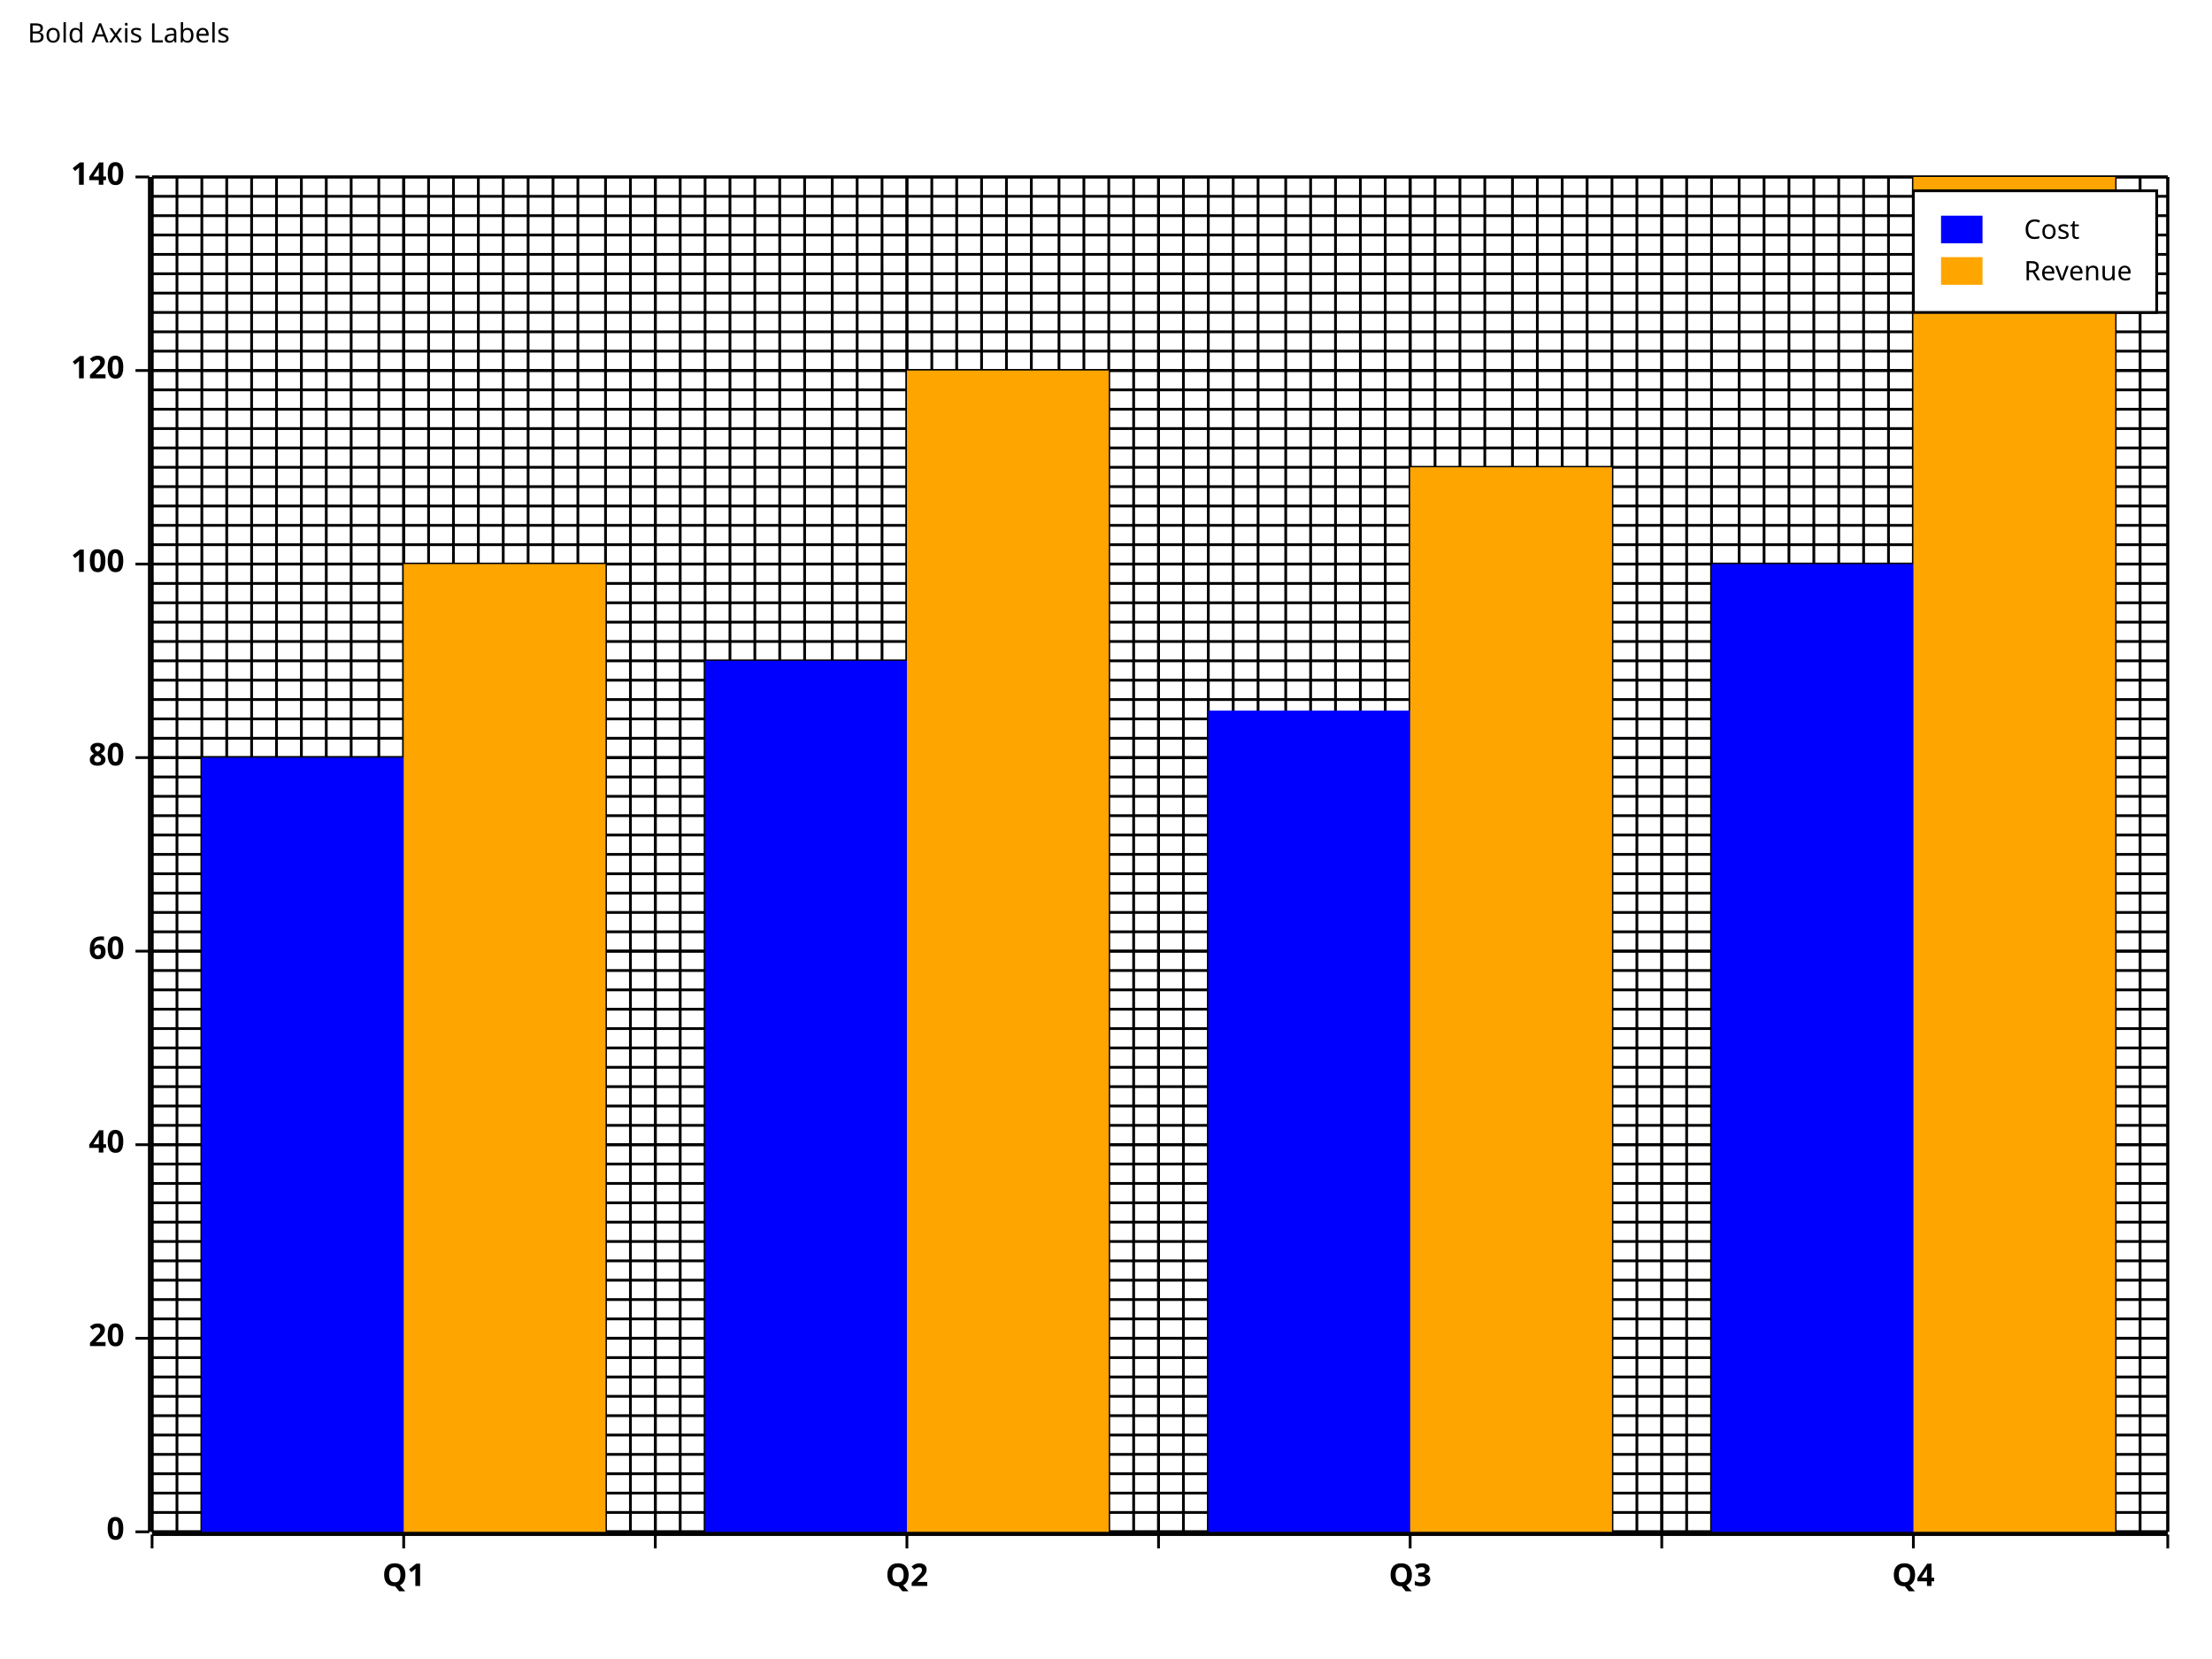
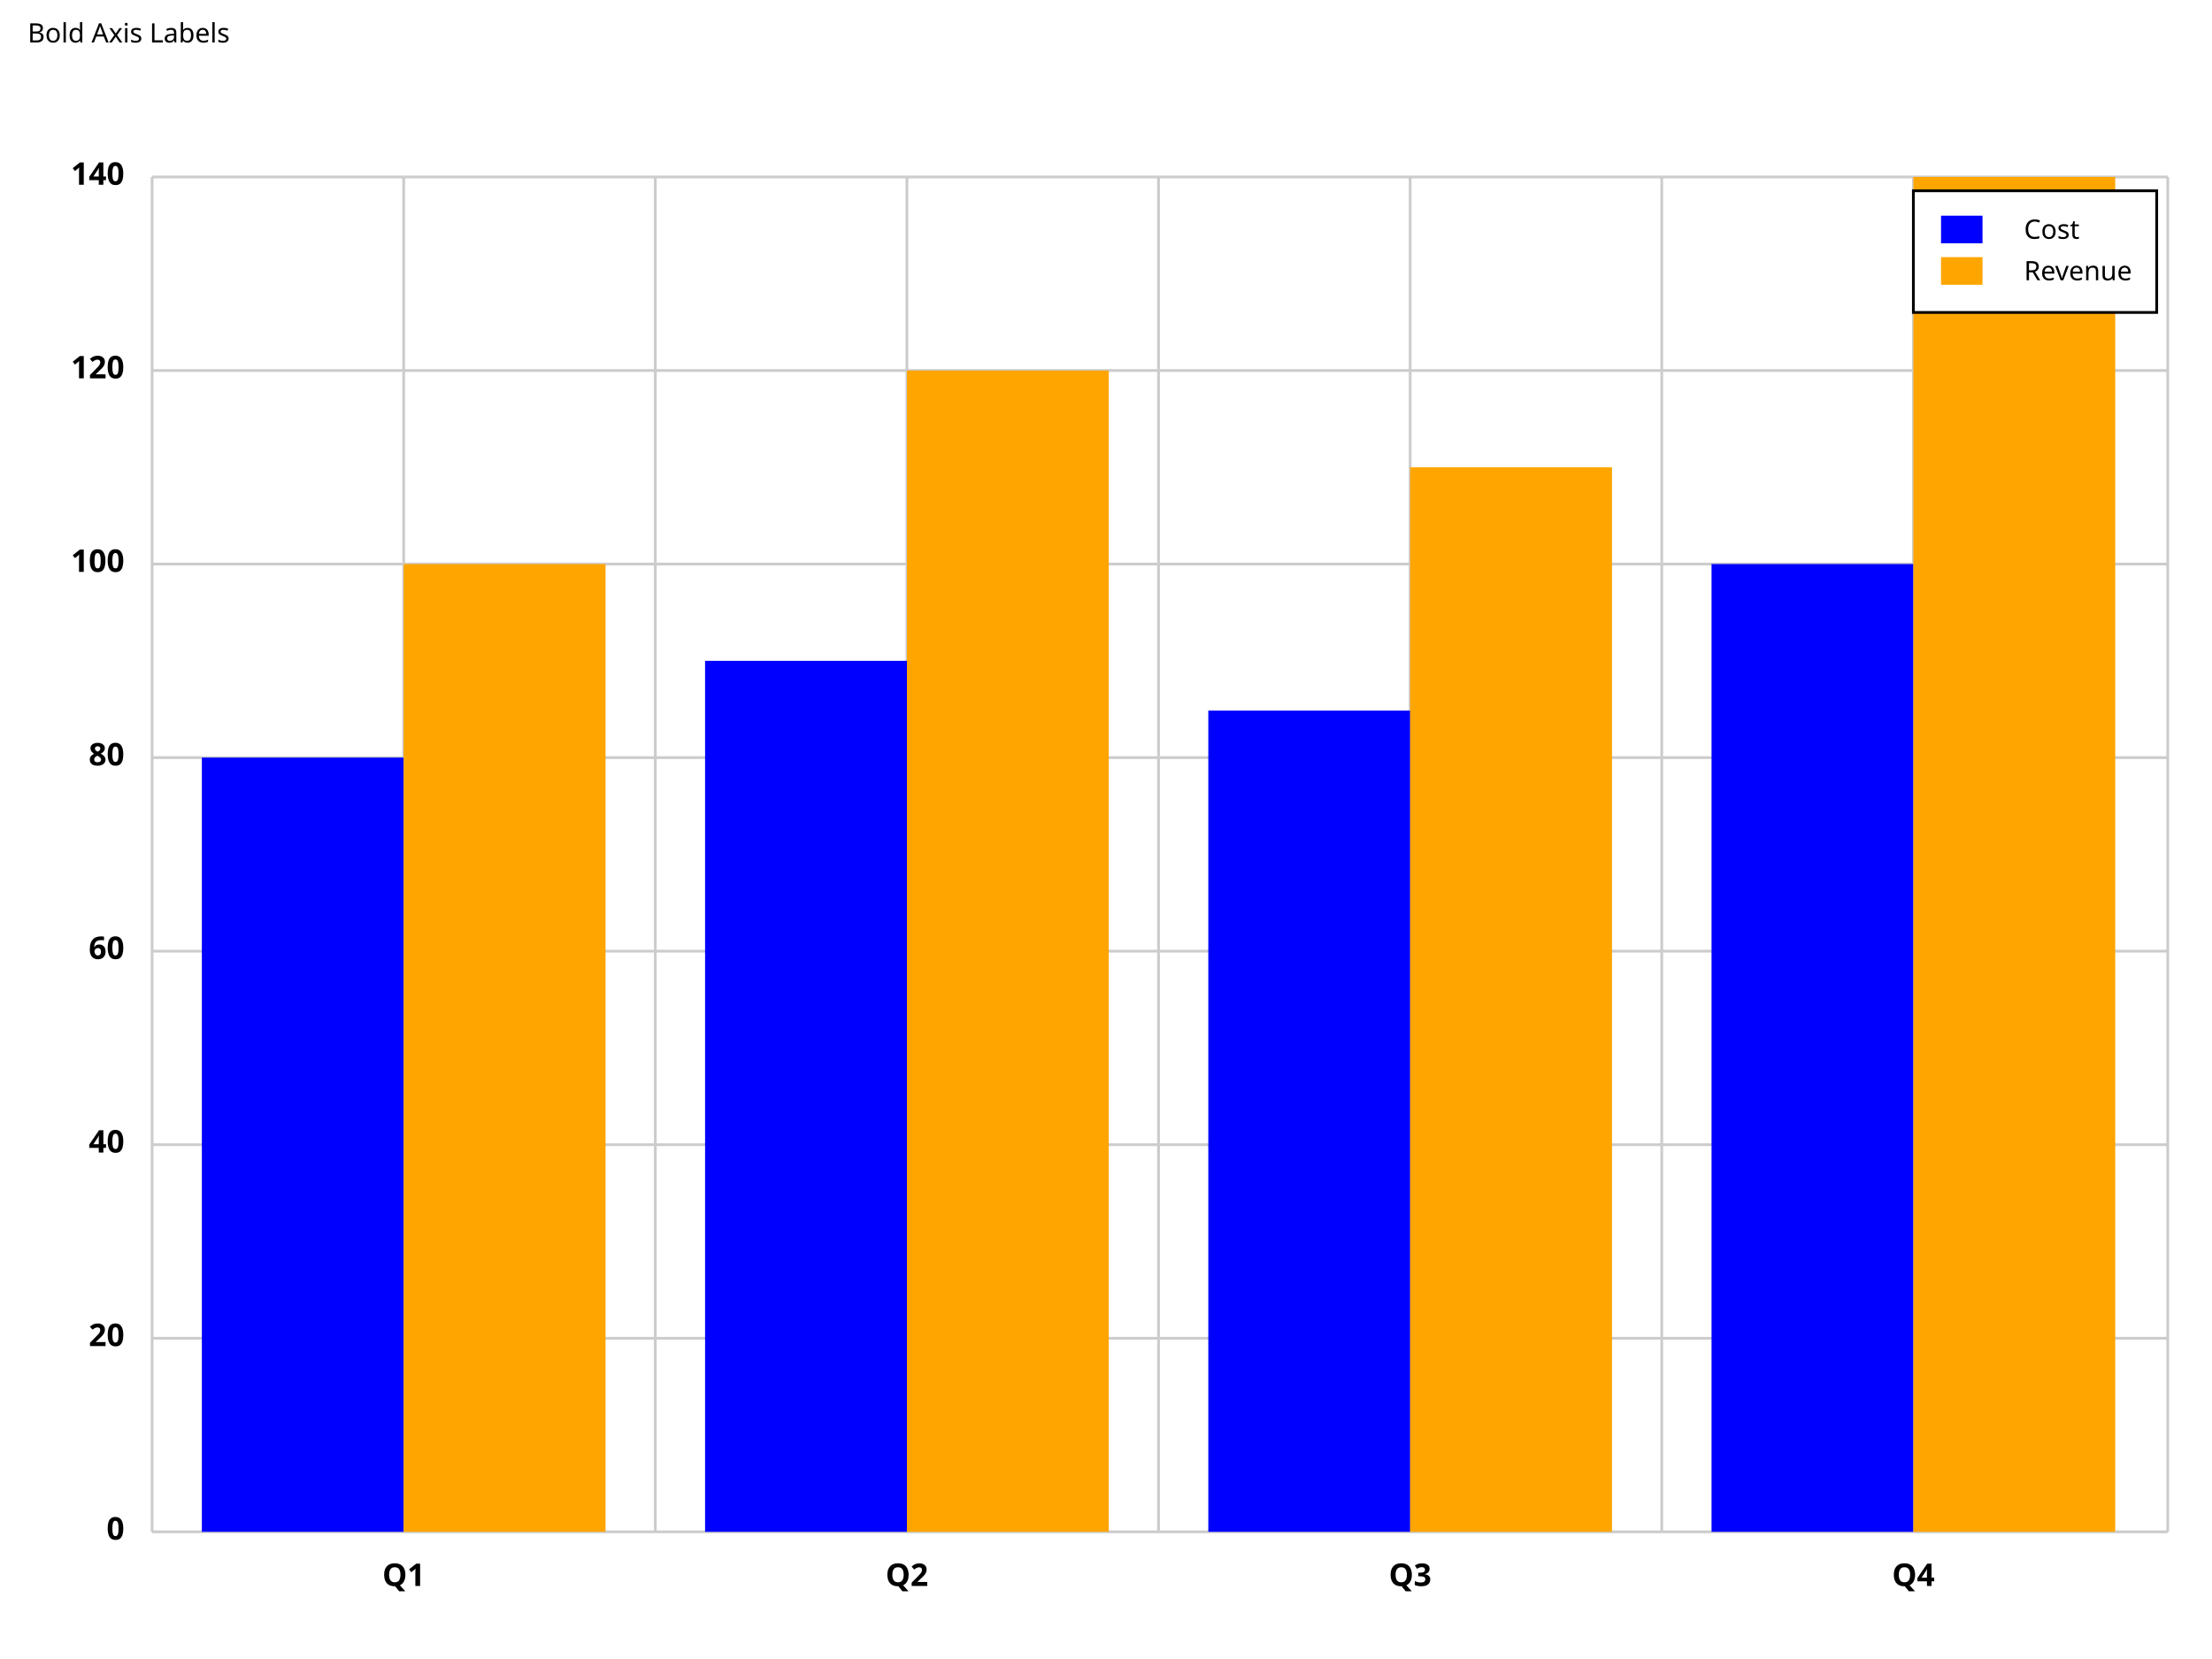
<svg xmlns="http://www.w3.org/2000/svg" width="800" height="600" viewBox="0 0 800 600">
  <rect x="0" y="0" width="800" height="600" opacity="1" fill="#FFFFFF" stroke="none" />
  <text x="10" y="8" dy="0.76em" text-anchor="start" font-family="sans-serif" font-size="9.677" opacity="1" fill="#000000">
Bold Axis Labels
</text>
  <text x="400" y="47" dy="0.76em" text-anchor="middle" font-family="sans-serif" font-size="12.097" opacity="1" fill="#000000">

</text>
-   <line opacity="1" stroke="#000000" stroke-width="1" x1="55" y1="554" x2="55" y2="64" />
-   <line opacity="1" stroke="#000000" stroke-width="1" x1="64" y1="554" x2="64" y2="64" />
-   <line opacity="1" stroke="#000000" stroke-width="1" x1="73" y1="554" x2="73" y2="64" />
-   <line opacity="1" stroke="#000000" stroke-width="1" x1="82" y1="554" x2="82" y2="64" />
-   <line opacity="1" stroke="#000000" stroke-width="1" x1="91" y1="554" x2="91" y2="64" />
-   <line opacity="1" stroke="#000000" stroke-width="1" x1="100" y1="554" x2="100" y2="64" />
-   <line opacity="1" stroke="#000000" stroke-width="1" x1="109" y1="554" x2="109" y2="64" />
-   <line opacity="1" stroke="#000000" stroke-width="1" x1="118" y1="554" x2="118" y2="64" />
-   <line opacity="1" stroke="#000000" stroke-width="1" x1="127" y1="554" x2="127" y2="64" />
-   <line opacity="1" stroke="#000000" stroke-width="1" x1="137" y1="554" x2="137" y2="64" />
-   <line opacity="1" stroke="#000000" stroke-width="1" x1="146" y1="554" x2="146" y2="64" />
-   <line opacity="1" stroke="#000000" stroke-width="1" x1="155" y1="554" x2="155" y2="64" />
-   <line opacity="1" stroke="#000000" stroke-width="1" x1="164" y1="554" x2="164" y2="64" />
-   <line opacity="1" stroke="#000000" stroke-width="1" x1="173" y1="554" x2="173" y2="64" />
-   <line opacity="1" stroke="#000000" stroke-width="1" x1="182" y1="554" x2="182" y2="64" />
-   <line opacity="1" stroke="#000000" stroke-width="1" x1="191" y1="554" x2="191" y2="64" />
-   <line opacity="1" stroke="#000000" stroke-width="1" x1="200" y1="554" x2="200" y2="64" />
-   <line opacity="1" stroke="#000000" stroke-width="1" x1="209" y1="554" x2="209" y2="64" />
-   <line opacity="1" stroke="#000000" stroke-width="1" x1="219" y1="554" x2="219" y2="64" />
-   <line opacity="1" stroke="#000000" stroke-width="1" x1="228" y1="554" x2="228" y2="64" />
-   <line opacity="1" stroke="#000000" stroke-width="1" x1="237" y1="554" x2="237" y2="64" />
-   <line opacity="1" stroke="#000000" stroke-width="1" x1="246" y1="554" x2="246" y2="64" />
-   <line opacity="1" stroke="#000000" stroke-width="1" x1="255" y1="554" x2="255" y2="64" />
-   <line opacity="1" stroke="#000000" stroke-width="1" x1="264" y1="554" x2="264" y2="64" />
-   <line opacity="1" stroke="#000000" stroke-width="1" x1="273" y1="554" x2="273" y2="64" />
-   <line opacity="1" stroke="#000000" stroke-width="1" x1="282" y1="554" x2="282" y2="64" />
-   <line opacity="1" stroke="#000000" stroke-width="1" x1="291" y1="554" x2="291" y2="64" />
-   <line opacity="1" stroke="#000000" stroke-width="1" x1="301" y1="554" x2="301" y2="64" />
-   <line opacity="1" stroke="#000000" stroke-width="1" x1="310" y1="554" x2="310" y2="64" />
-   <line opacity="1" stroke="#000000" stroke-width="1" x1="319" y1="554" x2="319" y2="64" />
-   <line opacity="1" stroke="#000000" stroke-width="1" x1="328" y1="554" x2="328" y2="64" />
-   <line opacity="1" stroke="#000000" stroke-width="1" x1="337" y1="554" x2="337" y2="64" />
-   <line opacity="1" stroke="#000000" stroke-width="1" x1="346" y1="554" x2="346" y2="64" />
-   <line opacity="1" stroke="#000000" stroke-width="1" x1="355" y1="554" x2="355" y2="64" />
-   <line opacity="1" stroke="#000000" stroke-width="1" x1="364" y1="554" x2="364" y2="64" />
-   <line opacity="1" stroke="#000000" stroke-width="1" x1="373" y1="554" x2="373" y2="64" />
-   <line opacity="1" stroke="#000000" stroke-width="1" x1="383" y1="554" x2="383" y2="64" />
-   <line opacity="1" stroke="#000000" stroke-width="1" x1="392" y1="554" x2="392" y2="64" />
-   <line opacity="1" stroke="#000000" stroke-width="1" x1="401" y1="554" x2="401" y2="64" />
-   <line opacity="1" stroke="#000000" stroke-width="1" x1="410" y1="554" x2="410" y2="64" />
-   <line opacity="1" stroke="#000000" stroke-width="1" x1="419" y1="554" x2="419" y2="64" />
-   <line opacity="1" stroke="#000000" stroke-width="1" x1="428" y1="554" x2="428" y2="64" />
-   <line opacity="1" stroke="#000000" stroke-width="1" x1="437" y1="554" x2="437" y2="64" />
-   <line opacity="1" stroke="#000000" stroke-width="1" x1="446" y1="554" x2="446" y2="64" />
-   <line opacity="1" stroke="#000000" stroke-width="1" x1="455" y1="554" x2="455" y2="64" />
-   <line opacity="1" stroke="#000000" stroke-width="1" x1="465" y1="554" x2="465" y2="64" />
-   <line opacity="1" stroke="#000000" stroke-width="1" x1="474" y1="554" x2="474" y2="64" />
-   <line opacity="1" stroke="#000000" stroke-width="1" x1="483" y1="554" x2="483" y2="64" />
-   <line opacity="1" stroke="#000000" stroke-width="1" x1="492" y1="554" x2="492" y2="64" />
-   <line opacity="1" stroke="#000000" stroke-width="1" x1="501" y1="554" x2="501" y2="64" />
-   <line opacity="1" stroke="#000000" stroke-width="1" x1="510" y1="554" x2="510" y2="64" />
-   <line opacity="1" stroke="#000000" stroke-width="1" x1="519" y1="554" x2="519" y2="64" />
-   <line opacity="1" stroke="#000000" stroke-width="1" x1="528" y1="554" x2="528" y2="64" />
-   <line opacity="1" stroke="#000000" stroke-width="1" x1="537" y1="554" x2="537" y2="64" />
-   <line opacity="1" stroke="#000000" stroke-width="1" x1="547" y1="554" x2="547" y2="64" />
-   <line opacity="1" stroke="#000000" stroke-width="1" x1="556" y1="554" x2="556" y2="64" />
-   <line opacity="1" stroke="#000000" stroke-width="1" x1="565" y1="554" x2="565" y2="64" />
-   <line opacity="1" stroke="#000000" stroke-width="1" x1="574" y1="554" x2="574" y2="64" />
-   <line opacity="1" stroke="#000000" stroke-width="1" x1="583" y1="554" x2="583" y2="64" />
-   <line opacity="1" stroke="#000000" stroke-width="1" x1="592" y1="554" x2="592" y2="64" />
-   <line opacity="1" stroke="#000000" stroke-width="1" x1="601" y1="554" x2="601" y2="64" />
-   <line opacity="1" stroke="#000000" stroke-width="1" x1="610" y1="554" x2="610" y2="64" />
-   <line opacity="1" stroke="#000000" stroke-width="1" x1="619" y1="554" x2="619" y2="64" />
-   <line opacity="1" stroke="#000000" stroke-width="1" x1="629" y1="554" x2="629" y2="64" />
-   <line opacity="1" stroke="#000000" stroke-width="1" x1="638" y1="554" x2="638" y2="64" />
-   <line opacity="1" stroke="#000000" stroke-width="1" x1="647" y1="554" x2="647" y2="64" />
-   <line opacity="1" stroke="#000000" stroke-width="1" x1="656" y1="554" x2="656" y2="64" />
-   <line opacity="1" stroke="#000000" stroke-width="1" x1="665" y1="554" x2="665" y2="64" />
-   <line opacity="1" stroke="#000000" stroke-width="1" x1="674" y1="554" x2="674" y2="64" />
-   <line opacity="1" stroke="#000000" stroke-width="1" x1="683" y1="554" x2="683" y2="64" />
-   <line opacity="1" stroke="#000000" stroke-width="1" x1="692" y1="554" x2="692" y2="64" />
-   <line opacity="1" stroke="#000000" stroke-width="1" x1="701" y1="554" x2="701" y2="64" />
-   <line opacity="1" stroke="#000000" stroke-width="1" x1="711" y1="554" x2="711" y2="64" />
-   <line opacity="1" stroke="#000000" stroke-width="1" x1="720" y1="554" x2="720" y2="64" />
-   <line opacity="1" stroke="#000000" stroke-width="1" x1="729" y1="554" x2="729" y2="64" />
-   <line opacity="1" stroke="#000000" stroke-width="1" x1="738" y1="554" x2="738" y2="64" />
-   <line opacity="1" stroke="#000000" stroke-width="1" x1="747" y1="554" x2="747" y2="64" />
-   <line opacity="1" stroke="#000000" stroke-width="1" x1="756" y1="554" x2="756" y2="64" />
-   <line opacity="1" stroke="#000000" stroke-width="1" x1="765" y1="554" x2="765" y2="64" />
-   <line opacity="1" stroke="#000000" stroke-width="1" x1="774" y1="554" x2="774" y2="64" />
-   <line opacity="1" stroke="#000000" stroke-width="1" x1="784" y1="554" x2="784" y2="64" />
-   <line opacity="1" stroke="#000000" stroke-width="1" x1="55" y1="554" x2="784" y2="554" />
-   <line opacity="1" stroke="#000000" stroke-width="1" x1="55" y1="547" x2="784" y2="547" />
-   <line opacity="1" stroke="#000000" stroke-width="1" x1="55" y1="540" x2="784" y2="540" />
-   <line opacity="1" stroke="#000000" stroke-width="1" x1="55" y1="533" x2="784" y2="533" />
-   <line opacity="1" stroke="#000000" stroke-width="1" x1="55" y1="526" x2="784" y2="526" />
-   <line opacity="1" stroke="#000000" stroke-width="1" x1="55" y1="519" x2="784" y2="519" />
-   <line opacity="1" stroke="#000000" stroke-width="1" x1="55" y1="512" x2="784" y2="512" />
-   <line opacity="1" stroke="#000000" stroke-width="1" x1="55" y1="505" x2="784" y2="505" />
-   <line opacity="1" stroke="#000000" stroke-width="1" x1="55" y1="498" x2="784" y2="498" />
-   <line opacity="1" stroke="#000000" stroke-width="1" x1="55" y1="491" x2="784" y2="491" />
-   <line opacity="1" stroke="#000000" stroke-width="1" x1="55" y1="484" x2="784" y2="484" />
-   <line opacity="1" stroke="#000000" stroke-width="1" x1="55" y1="477" x2="784" y2="477" />
-   <line opacity="1" stroke="#000000" stroke-width="1" x1="55" y1="470" x2="784" y2="470" />
-   <line opacity="1" stroke="#000000" stroke-width="1" x1="55" y1="463" x2="784" y2="463" />
-   <line opacity="1" stroke="#000000" stroke-width="1" x1="55" y1="456" x2="784" y2="456" />
-   <line opacity="1" stroke="#000000" stroke-width="1" x1="55" y1="449" x2="784" y2="449" />
-   <line opacity="1" stroke="#000000" stroke-width="1" x1="55" y1="442" x2="784" y2="442" />
-   <line opacity="1" stroke="#000000" stroke-width="1" x1="55" y1="435" x2="784" y2="435" />
-   <line opacity="1" stroke="#000000" stroke-width="1" x1="55" y1="428" x2="784" y2="428" />
-   <line opacity="1" stroke="#000000" stroke-width="1" x1="55" y1="421" x2="784" y2="421" />
-   <line opacity="1" stroke="#000000" stroke-width="1" x1="55" y1="414" x2="784" y2="414" />
-   <line opacity="1" stroke="#000000" stroke-width="1" x1="55" y1="407" x2="784" y2="407" />
-   <line opacity="1" stroke="#000000" stroke-width="1" x1="55" y1="400" x2="784" y2="400" />
-   <line opacity="1" stroke="#000000" stroke-width="1" x1="55" y1="393" x2="784" y2="393" />
-   <line opacity="1" stroke="#000000" stroke-width="1" x1="55" y1="386" x2="784" y2="386" />
-   <line opacity="1" stroke="#000000" stroke-width="1" x1="55" y1="379" x2="784" y2="379" />
-   <line opacity="1" stroke="#000000" stroke-width="1" x1="55" y1="372" x2="784" y2="372" />
-   <line opacity="1" stroke="#000000" stroke-width="1" x1="55" y1="365" x2="784" y2="365" />
-   <line opacity="1" stroke="#000000" stroke-width="1" x1="55" y1="358" x2="784" y2="358" />
-   <line opacity="1" stroke="#000000" stroke-width="1" x1="55" y1="351" x2="784" y2="351" />
-   <line opacity="1" stroke="#000000" stroke-width="1" x1="55" y1="344" x2="784" y2="344" />
-   <line opacity="1" stroke="#000000" stroke-width="1" x1="55" y1="337" x2="784" y2="337" />
-   <line opacity="1" stroke="#000000" stroke-width="1" x1="55" y1="330" x2="784" y2="330" />
-   <line opacity="1" stroke="#000000" stroke-width="1" x1="55" y1="323" x2="784" y2="323" />
-   <line opacity="1" stroke="#000000" stroke-width="1" x1="55" y1="316" x2="784" y2="316" />
-   <line opacity="1" stroke="#000000" stroke-width="1" x1="55" y1="309" x2="784" y2="309" />
-   <line opacity="1" stroke="#000000" stroke-width="1" x1="55" y1="302" x2="784" y2="302" />
-   <line opacity="1" stroke="#000000" stroke-width="1" x1="55" y1="295" x2="784" y2="295" />
-   <line opacity="1" stroke="#000000" stroke-width="1" x1="55" y1="288" x2="784" y2="288" />
-   <line opacity="1" stroke="#000000" stroke-width="1" x1="55" y1="281" x2="784" y2="281" />
-   <line opacity="1" stroke="#000000" stroke-width="1" x1="55" y1="274" x2="784" y2="274" />
-   <line opacity="1" stroke="#000000" stroke-width="1" x1="55" y1="267" x2="784" y2="267" />
-   <line opacity="1" stroke="#000000" stroke-width="1" x1="55" y1="260" x2="784" y2="260" />
-   <line opacity="1" stroke="#000000" stroke-width="1" x1="55" y1="253" x2="784" y2="253" />
-   <line opacity="1" stroke="#000000" stroke-width="1" x1="55" y1="246" x2="784" y2="246" />
-   <line opacity="1" stroke="#000000" stroke-width="1" x1="55" y1="239" x2="784" y2="239" />
-   <line opacity="1" stroke="#000000" stroke-width="1" x1="55" y1="232" x2="784" y2="232" />
-   <line opacity="1" stroke="#000000" stroke-width="1" x1="55" y1="225" x2="784" y2="225" />
-   <line opacity="1" stroke="#000000" stroke-width="1" x1="55" y1="218" x2="784" y2="218" />
-   <line opacity="1" stroke="#000000" stroke-width="1" x1="55" y1="211" x2="784" y2="211" />
-   <line opacity="1" stroke="#000000" stroke-width="1" x1="55" y1="204" x2="784" y2="204" />
-   <line opacity="1" stroke="#000000" stroke-width="1" x1="55" y1="197" x2="784" y2="197" />
-   <line opacity="1" stroke="#000000" stroke-width="1" x1="55" y1="190" x2="784" y2="190" />
-   <line opacity="1" stroke="#000000" stroke-width="1" x1="55" y1="183" x2="784" y2="183" />
-   <line opacity="1" stroke="#000000" stroke-width="1" x1="55" y1="176" x2="784" y2="176" />
-   <line opacity="1" stroke="#000000" stroke-width="1" x1="55" y1="169" x2="784" y2="169" />
-   <line opacity="1" stroke="#000000" stroke-width="1" x1="55" y1="162" x2="784" y2="162" />
-   <line opacity="1" stroke="#000000" stroke-width="1" x1="55" y1="155" x2="784" y2="155" />
-   <line opacity="1" stroke="#000000" stroke-width="1" x1="55" y1="148" x2="784" y2="148" />
-   <line opacity="1" stroke="#000000" stroke-width="1" x1="55" y1="141" x2="784" y2="141" />
-   <line opacity="1" stroke="#000000" stroke-width="1" x1="55" y1="134" x2="784" y2="134" />
-   <line opacity="1" stroke="#000000" stroke-width="1" x1="55" y1="127" x2="784" y2="127" />
-   <line opacity="1" stroke="#000000" stroke-width="1" x1="55" y1="120" x2="784" y2="120" />
-   <line opacity="1" stroke="#000000" stroke-width="1" x1="55" y1="113" x2="784" y2="113" />
-   <line opacity="1" stroke="#000000" stroke-width="1" x1="55" y1="106" x2="784" y2="106" />
-   <line opacity="1" stroke="#000000" stroke-width="1" x1="55" y1="99" x2="784" y2="99" />
-   <line opacity="1" stroke="#000000" stroke-width="1" x1="55" y1="92" x2="784" y2="92" />
-   <line opacity="1" stroke="#000000" stroke-width="1" x1="55" y1="85" x2="784" y2="85" />
-   <line opacity="1" stroke="#000000" stroke-width="1" x1="55" y1="78" x2="784" y2="78" />
-   <line opacity="1" stroke="#000000" stroke-width="1" x1="55" y1="71" x2="784" y2="71" />
-   <line opacity="1" stroke="#000000" stroke-width="1" x1="55" y1="64" x2="784" y2="64" />
-   <line opacity="1" stroke="#000000" stroke-width="1" x1="55" y1="554" x2="55" y2="64" />
-   <line opacity="1" stroke="#000000" stroke-width="1" x1="146" y1="554" x2="146" y2="64" />
-   <line opacity="1" stroke="#000000" stroke-width="1" x1="237" y1="554" x2="237" y2="64" />
-   <line opacity="1" stroke="#000000" stroke-width="1" x1="328" y1="554" x2="328" y2="64" />
-   <line opacity="1" stroke="#000000" stroke-width="1" x1="419" y1="554" x2="419" y2="64" />
-   <line opacity="1" stroke="#000000" stroke-width="1" x1="510" y1="554" x2="510" y2="64" />
-   <line opacity="1" stroke="#000000" stroke-width="1" x1="601" y1="554" x2="601" y2="64" />
-   <line opacity="1" stroke="#000000" stroke-width="1" x1="692" y1="554" x2="692" y2="64" />
-   <line opacity="1" stroke="#000000" stroke-width="1" x1="784" y1="554" x2="784" y2="64" />
-   <line opacity="1" stroke="#000000" stroke-width="1" x1="55" y1="554" x2="784" y2="554" />
-   <line opacity="1" stroke="#000000" stroke-width="1" x1="55" y1="484" x2="784" y2="484" />
-   <line opacity="1" stroke="#000000" stroke-width="1" x1="55" y1="414" x2="784" y2="414" />
-   <line opacity="1" stroke="#000000" stroke-width="1" x1="55" y1="344" x2="784" y2="344" />
-   <line opacity="1" stroke="#000000" stroke-width="1" x1="55" y1="274" x2="784" y2="274" />
-   <line opacity="1" stroke="#000000" stroke-width="1" x1="55" y1="204" x2="784" y2="204" />
-   <line opacity="1" stroke="#000000" stroke-width="1" x1="55" y1="134" x2="784" y2="134" />
-   <line opacity="1" stroke="#000000" stroke-width="1" x1="55" y1="64" x2="784" y2="64" />
-   <polyline fill="none" opacity="1" stroke="#000000" stroke-width="1" points="54,64 54,554 " />
+   <line opacity="1" stroke="#CCCCCC" stroke-width="1" x1="55" y1="554" x2="55" y2="64" />
+   <line opacity="1" stroke="#CCCCCC" stroke-width="1" x1="146" y1="554" x2="146" y2="64" />
+   <line opacity="1" stroke="#CCCCCC" stroke-width="1" x1="237" y1="554" x2="237" y2="64" />
+   <line opacity="1" stroke="#CCCCCC" stroke-width="1" x1="328" y1="554" x2="328" y2="64" />
+   <line opacity="1" stroke="#CCCCCC" stroke-width="1" x1="419" y1="554" x2="419" y2="64" />
+   <line opacity="1" stroke="#CCCCCC" stroke-width="1" x1="510" y1="554" x2="510" y2="64" />
+   <line opacity="1" stroke="#CCCCCC" stroke-width="1" x1="601" y1="554" x2="601" y2="64" />
+   <line opacity="1" stroke="#CCCCCC" stroke-width="1" x1="692" y1="554" x2="692" y2="64" />
+   <line opacity="1" stroke="#CCCCCC" stroke-width="1" x1="784" y1="554" x2="784" y2="64" />
+   <line opacity="1" stroke="#CCCCCC" stroke-width="1" x1="55" y1="554" x2="784" y2="554" />
+   <line opacity="1" stroke="#CCCCCC" stroke-width="1" x1="55" y1="484" x2="784" y2="484" />
+   <line opacity="1" stroke="#CCCCCC" stroke-width="1" x1="55" y1="414" x2="784" y2="414" />
+   <line opacity="1" stroke="#CCCCCC" stroke-width="1" x1="55" y1="344" x2="784" y2="344" />
+   <line opacity="1" stroke="#CCCCCC" stroke-width="1" x1="55" y1="274" x2="784" y2="274" />
+   <line opacity="1" stroke="#CCCCCC" stroke-width="1" x1="55" y1="204" x2="784" y2="204" />
+   <line opacity="1" stroke="#CCCCCC" stroke-width="1" x1="55" y1="134" x2="784" y2="134" />
+   <line opacity="1" stroke="#CCCCCC" stroke-width="1" x1="55" y1="64" x2="784" y2="64" />
+   <polyline fill="none" opacity="1" stroke="#FFFFFF" stroke-width="0" points="54,64 54,554 " />
  <text x="45" y="554" dy="0.5ex" text-anchor="end" font-family="sans-serif" font-size="11.29" opacity="1" fill="#000000" font-weight="bold">
0
</text>
-   <polyline fill="none" opacity="1" stroke="#000000" stroke-width="1" points="49,554 54,554 " />
+   <polyline fill="none" opacity="1" stroke="#FFFFFF" stroke-width="0" points="49,554 54,554 " />
  <text x="45" y="484" dy="0.5ex" text-anchor="end" font-family="sans-serif" font-size="11.29" opacity="1" fill="#000000" font-weight="bold">
20
</text>
-   <polyline fill="none" opacity="1" stroke="#000000" stroke-width="1" points="49,484 54,484 " />
+   <polyline fill="none" opacity="1" stroke="#FFFFFF" stroke-width="0" points="49,484 54,484 " />
  <text x="45" y="414" dy="0.5ex" text-anchor="end" font-family="sans-serif" font-size="11.29" opacity="1" fill="#000000" font-weight="bold">
40
</text>
-   <polyline fill="none" opacity="1" stroke="#000000" stroke-width="1" points="49,414 54,414 " />
+   <polyline fill="none" opacity="1" stroke="#FFFFFF" stroke-width="0" points="49,414 54,414 " />
  <text x="45" y="344" dy="0.5ex" text-anchor="end" font-family="sans-serif" font-size="11.29" opacity="1" fill="#000000" font-weight="bold">
60
</text>
-   <polyline fill="none" opacity="1" stroke="#000000" stroke-width="1" points="49,344 54,344 " />
+   <polyline fill="none" opacity="1" stroke="#FFFFFF" stroke-width="0" points="49,344 54,344 " />
  <text x="45" y="274" dy="0.5ex" text-anchor="end" font-family="sans-serif" font-size="11.29" opacity="1" fill="#000000" font-weight="bold">
80
</text>
-   <polyline fill="none" opacity="1" stroke="#000000" stroke-width="1" points="49,274 54,274 " />
+   <polyline fill="none" opacity="1" stroke="#FFFFFF" stroke-width="0" points="49,274 54,274 " />
  <text x="45" y="204" dy="0.5ex" text-anchor="end" font-family="sans-serif" font-size="11.29" opacity="1" fill="#000000" font-weight="bold">
100
</text>
-   <polyline fill="none" opacity="1" stroke="#000000" stroke-width="1" points="49,204 54,204 " />
+   <polyline fill="none" opacity="1" stroke="#FFFFFF" stroke-width="0" points="49,204 54,204 " />
  <text x="45" y="134" dy="0.5ex" text-anchor="end" font-family="sans-serif" font-size="11.29" opacity="1" fill="#000000" font-weight="bold">
120
</text>
-   <polyline fill="none" opacity="1" stroke="#000000" stroke-width="1" points="49,134 54,134 " />
+   <polyline fill="none" opacity="1" stroke="#FFFFFF" stroke-width="0" points="49,134 54,134 " />
  <text x="45" y="64" dy="0.5ex" text-anchor="end" font-family="sans-serif" font-size="11.29" opacity="1" fill="#000000" font-weight="bold">
140
</text>
-   <polyline fill="none" opacity="1" stroke="#000000" stroke-width="1" points="49,64 54,64 " />
-   <polyline fill="none" opacity="1" stroke="#000000" stroke-width="1" points="55,555 784,555 " />
+   <polyline fill="none" opacity="1" stroke="#FFFFFF" stroke-width="0" points="49,64 54,64 " />
+   <polyline fill="none" opacity="1" stroke="#FFFFFF" stroke-width="0" points="55,555 784,555 " />
  <text x="55" y="565" dy="0.76em" text-anchor="middle" font-family="sans-serif" font-size="11.29" opacity="1" fill="#000000" font-weight="bold">

</text>
-   <polyline fill="none" opacity="1" stroke="#000000" stroke-width="1" points="55,555 55,560 " />
+   <polyline fill="none" opacity="1" stroke="#FFFFFF" stroke-width="0" points="55,555 55,560 " />
  <text x="146" y="565" dy="0.76em" text-anchor="middle" font-family="sans-serif" font-size="11.29" opacity="1" fill="#000000" font-weight="bold">
Q1
</text>
-   <polyline fill="none" opacity="1" stroke="#000000" stroke-width="1" points="146,555 146,560 " />
+   <polyline fill="none" opacity="1" stroke="#FFFFFF" stroke-width="0" points="146,555 146,560 " />
  <text x="237" y="565" dy="0.76em" text-anchor="middle" font-family="sans-serif" font-size="11.29" opacity="1" fill="#000000" font-weight="bold">

</text>
-   <polyline fill="none" opacity="1" stroke="#000000" stroke-width="1" points="237,555 237,560 " />
+   <polyline fill="none" opacity="1" stroke="#FFFFFF" stroke-width="0" points="237,555 237,560 " />
  <text x="328" y="565" dy="0.76em" text-anchor="middle" font-family="sans-serif" font-size="11.29" opacity="1" fill="#000000" font-weight="bold">
Q2
</text>
-   <polyline fill="none" opacity="1" stroke="#000000" stroke-width="1" points="328,555 328,560 " />
+   <polyline fill="none" opacity="1" stroke="#FFFFFF" stroke-width="0" points="328,555 328,560 " />
  <text x="419" y="565" dy="0.76em" text-anchor="middle" font-family="sans-serif" font-size="11.29" opacity="1" fill="#000000" font-weight="bold">

</text>
-   <polyline fill="none" opacity="1" stroke="#000000" stroke-width="1" points="419,555 419,560 " />
+   <polyline fill="none" opacity="1" stroke="#FFFFFF" stroke-width="0" points="419,555 419,560 " />
  <text x="510" y="565" dy="0.76em" text-anchor="middle" font-family="sans-serif" font-size="11.29" opacity="1" fill="#000000" font-weight="bold">
Q3
</text>
-   <polyline fill="none" opacity="1" stroke="#000000" stroke-width="1" points="510,555 510,560 " />
+   <polyline fill="none" opacity="1" stroke="#FFFFFF" stroke-width="0" points="510,555 510,560 " />
  <text x="601" y="565" dy="0.76em" text-anchor="middle" font-family="sans-serif" font-size="11.29" opacity="1" fill="#000000" font-weight="bold">

</text>
-   <polyline fill="none" opacity="1" stroke="#000000" stroke-width="1" points="601,555 601,560 " />
+   <polyline fill="none" opacity="1" stroke="#FFFFFF" stroke-width="0" points="601,555 601,560 " />
  <text x="692" y="565" dy="0.76em" text-anchor="middle" font-family="sans-serif" font-size="11.29" opacity="1" fill="#000000" font-weight="bold">
Q4
</text>
-   <polyline fill="none" opacity="1" stroke="#000000" stroke-width="1" points="692,555 692,560 " />
+   <polyline fill="none" opacity="1" stroke="#FFFFFF" stroke-width="0" points="692,555 692,560 " />
  <text x="784" y="565" dy="0.76em" text-anchor="middle" font-family="sans-serif" font-size="11.29" opacity="1" fill="#000000" font-weight="bold">

</text>
-   <polyline fill="none" opacity="1" stroke="#000000" stroke-width="1" points="784,555 784,560 " />
+   <polyline fill="none" opacity="1" stroke="#FFFFFF" stroke-width="0" points="784,555 784,560 " />
  <rect x="73" y="274" width="73" height="280" opacity="1" fill="#0000FF" stroke="none" />
  <rect x="255" y="239" width="73" height="315" opacity="1" fill="#0000FF" stroke="none" />
  <rect x="437" y="257" width="73" height="297" opacity="1" fill="#0000FF" stroke="none" />
  <rect x="619" y="204" width="73" height="350" opacity="1" fill="#0000FF" stroke="none" />
  <rect x="146" y="204" width="73" height="350" opacity="1" fill="#FFA500" stroke="none" />
  <rect x="328" y="134" width="73" height="420" opacity="1" fill="#FFA500" stroke="none" />
  <rect x="510" y="169" width="73" height="385" opacity="1" fill="#FFA500" stroke="none" />
  <rect x="692" y="64" width="73" height="490" opacity="1" fill="#FFA500" stroke="none" />
  <rect x="692" y="69" width="88" height="44" opacity="1" fill="#FFFFFF" stroke="none" />
  <rect x="692" y="69" width="88" height="44" opacity="1" fill="none" stroke="#000000" />
  <text x="732" y="79" dy="0.76em" text-anchor="start" font-family="sans-serif" font-size="9.677" opacity="1" fill="#000000">
Cost
</text>
  <text x="732" y="94" dy="0.76em" text-anchor="start" font-family="sans-serif" font-size="9.677" opacity="1" fill="#000000">
Revenue
</text>
  <rect x="702" y="78" width="15" height="10" opacity="1" fill="#0000FF" stroke="none" />
  <rect x="702" y="93" width="15" height="10" opacity="1" fill="#FFA500" stroke="none" />
</svg>
